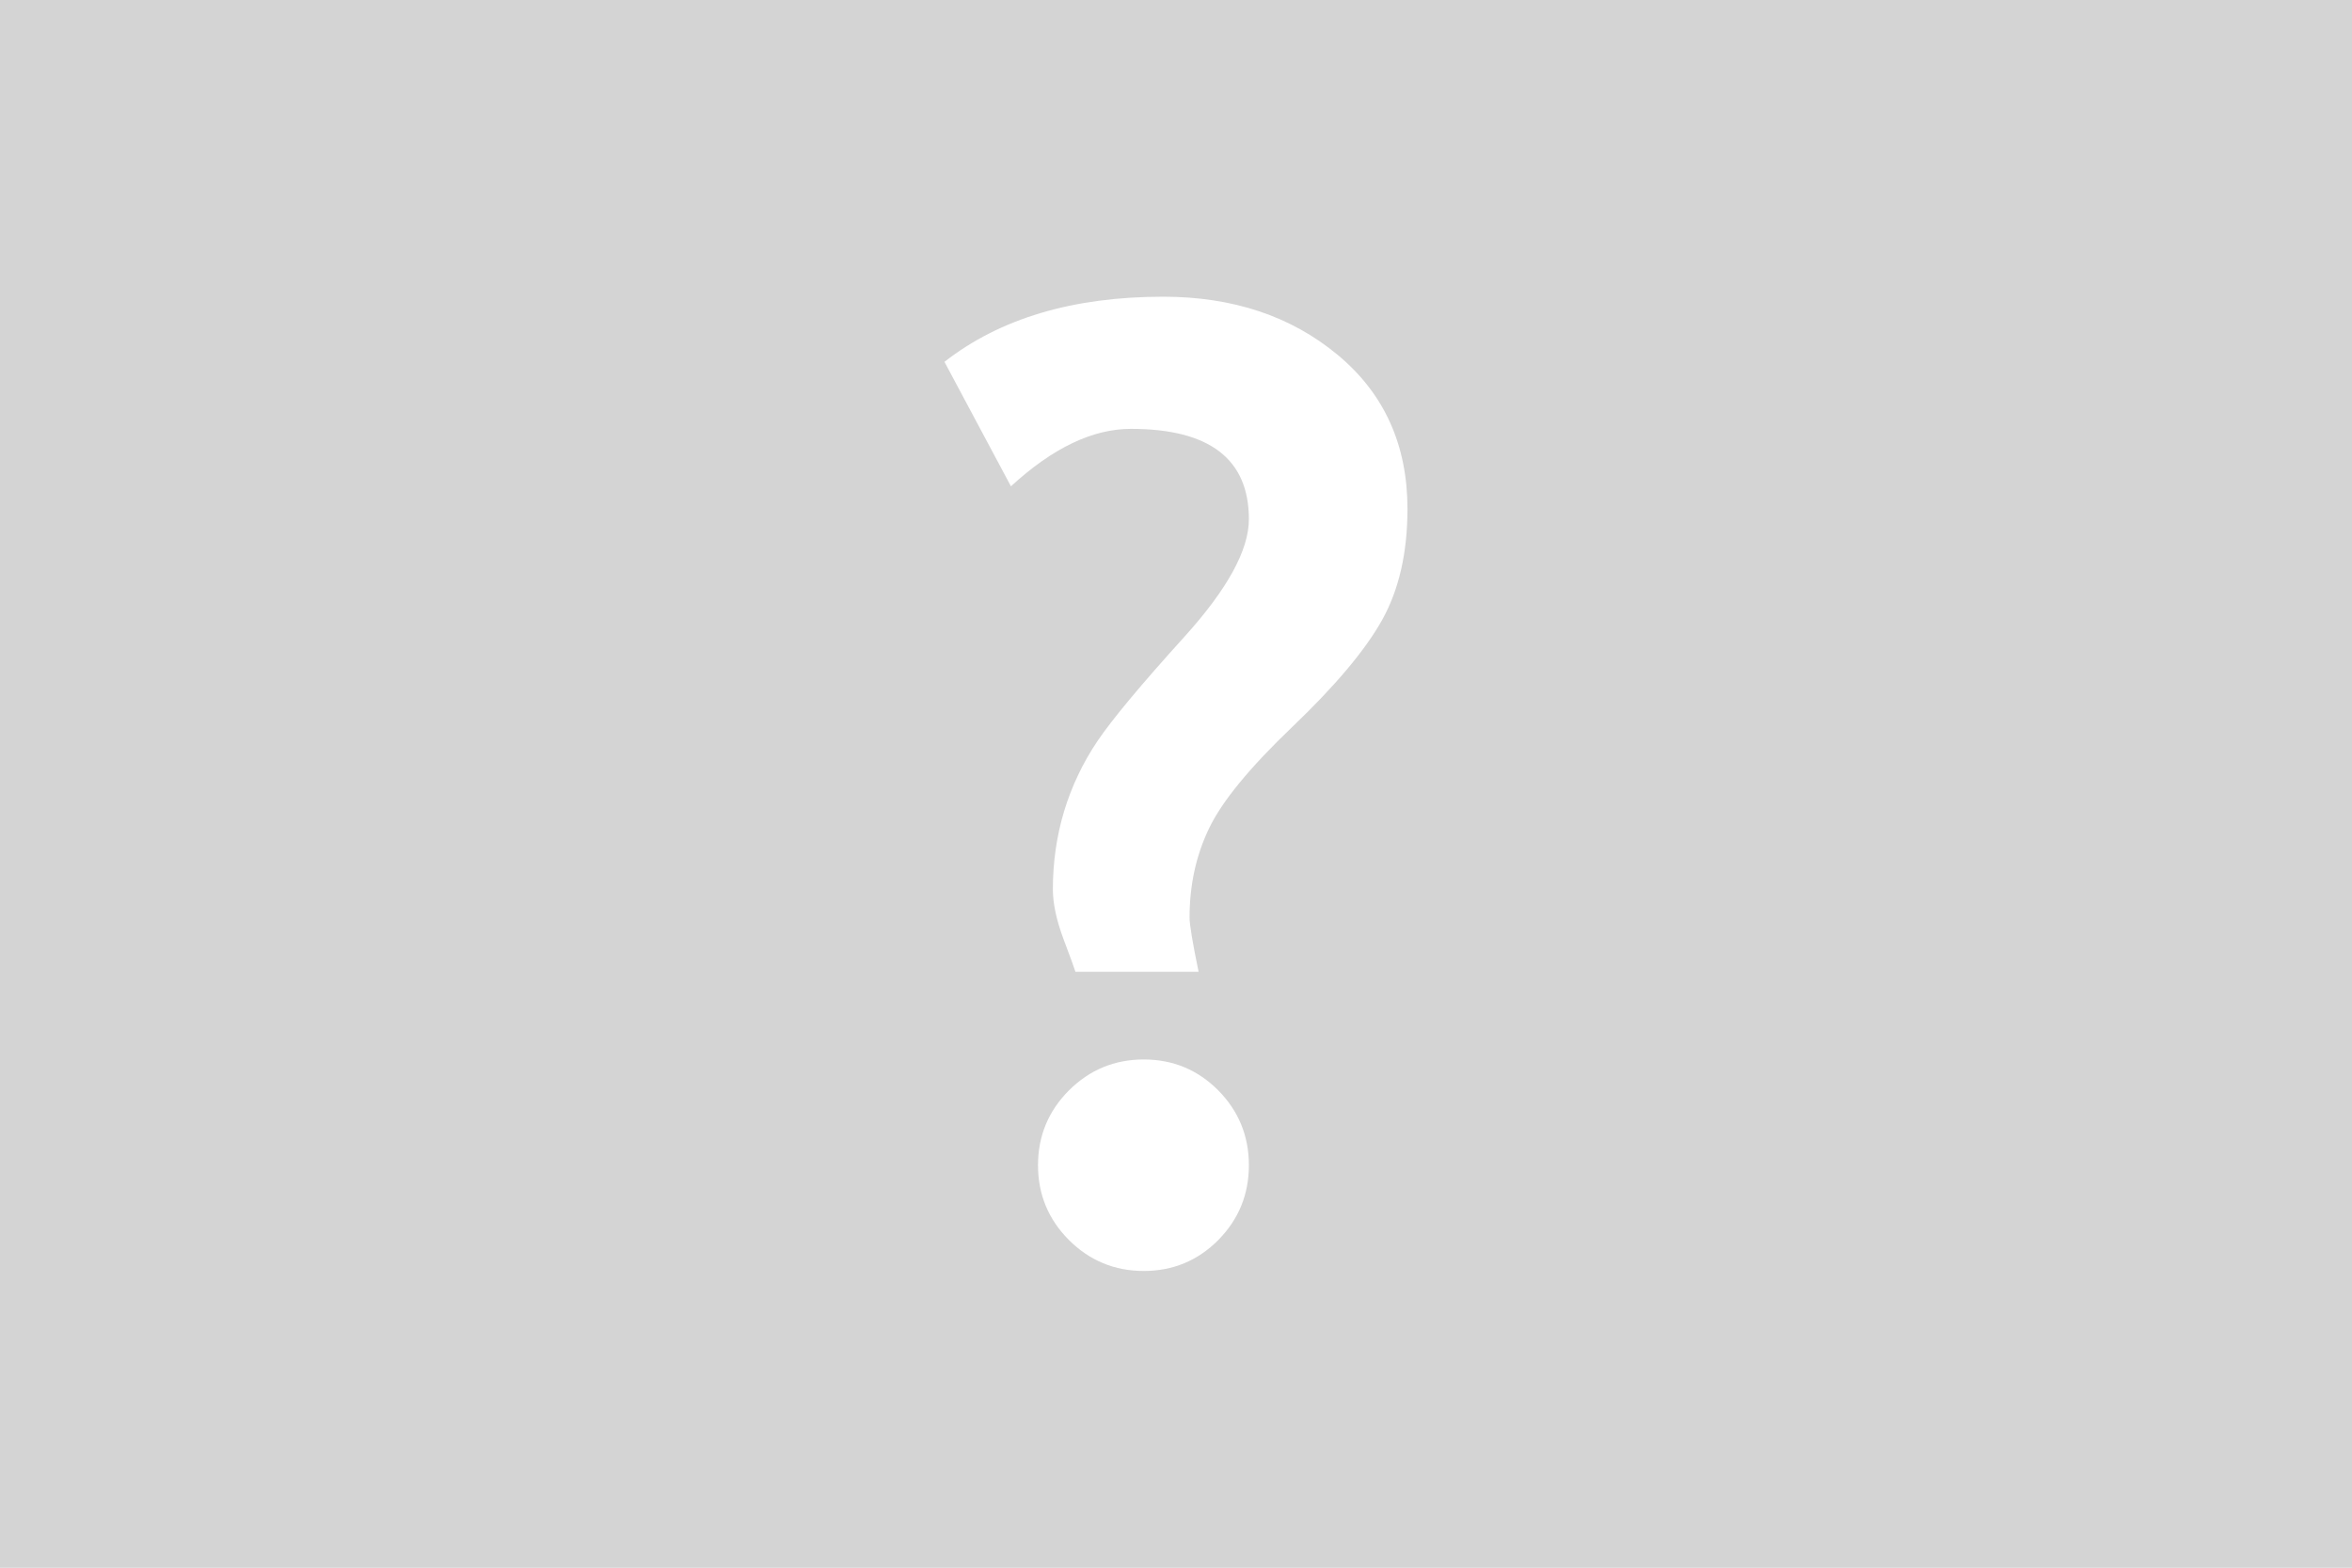
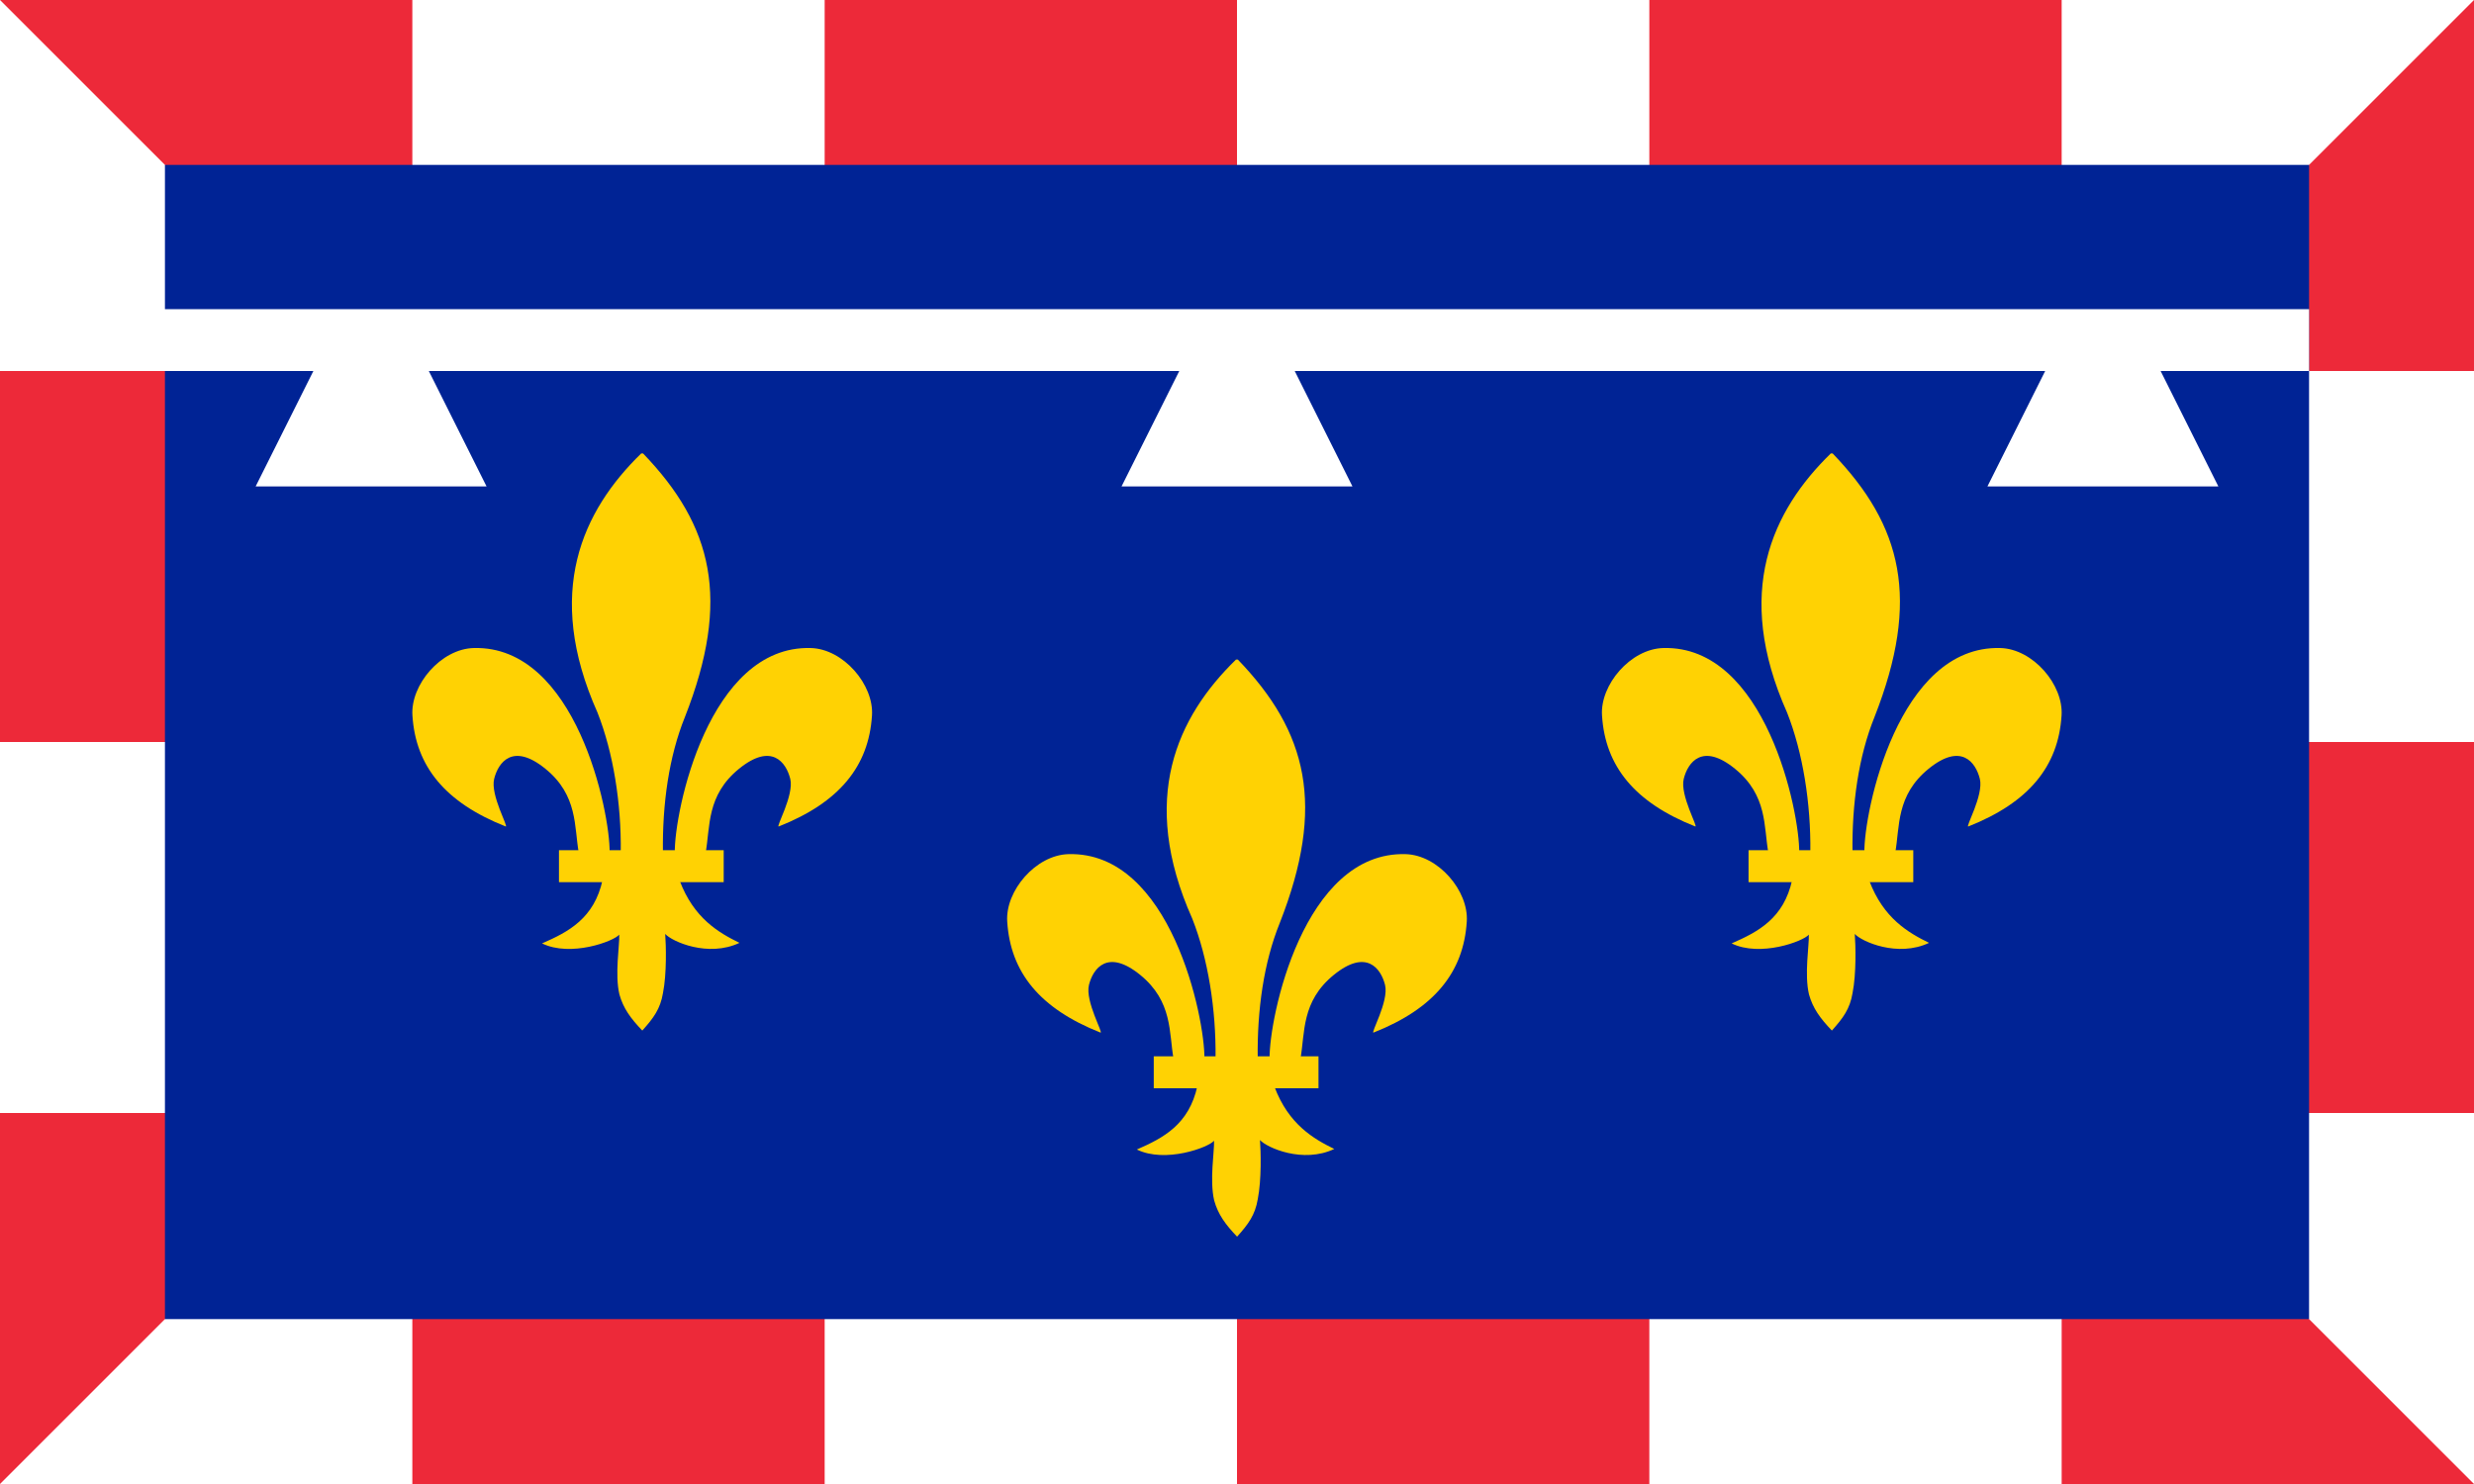
- <svg xmlns="http://www.w3.org/2000/svg" version="1.0" width="225" height="150" id="svg2">
-   <defs id="defs5" />
-   <rect x="0" y="0" width="225" height="150" style="fill:#d4d4d4" id="rect1310" />
-   <path d="M 64.256,62.075 L 63.137,62.075 C 63.129,62.048 63.093,61.948 63.028,61.776 C 62.964,61.604 62.932,61.454 62.932,61.325 C 62.932,61.079 62.966,60.843 63.034,60.616 C 63.103,60.39 63.203,60.178 63.336,59.98 C 63.469,59.783 63.731,59.468 64.124,59.034 C 64.517,58.6 64.713,58.243 64.713,57.962 C 64.713,57.415 64.355,57.141 63.641,57.141 C 63.293,57.141 62.93,57.315 62.551,57.663 L 61.947,56.532 C 62.451,56.138 63.113,55.94 63.934,55.94 C 64.566,55.94 65.095,56.116 65.519,56.468 C 65.942,56.819 66.154,57.286 66.154,57.868 C 66.154,58.266 66.077,58.603 65.923,58.879 C 65.769,59.154 65.497,59.477 65.108,59.849 C 64.72,60.22 64.467,60.528 64.35,60.774 C 64.232,61.02 64.174,61.29 64.174,61.583 C 64.174,61.645 64.201,61.809 64.256,62.075 L 64.256,62.075 z M 63.758,62.872 C 64.023,62.872 64.249,62.966 64.435,63.153 C 64.62,63.341 64.713,63.567 64.713,63.833 C 64.713,64.099 64.62,64.325 64.435,64.513 C 64.249,64.7 64.023,64.794 63.758,64.794 C 63.492,64.794 63.266,64.7 63.078,64.513 C 62.891,64.325 62.797,64.099 62.797,63.833 C 62.797,63.567 62.891,63.341 63.078,63.153 C 63.266,62.966 63.492,62.872 63.758,62.872 L 63.758,62.872 z " transform="matrix(10.52848,0,0,10.52848,-561.8574,-560.5734)" style="font-size:12px;font-style:normal;font-variant:normal;font-weight:bold;font-stretch:normal;text-align:start;line-height:125%;writing-mode:lr-tb;text-anchor:start;fill:white;font-family:Trebuchet MS" id="flowRoot1875" />
+ <svg xmlns="http://www.w3.org/2000/svg" xmlns:xlink="http://www.w3.org/1999/xlink" width="600" height="360">
+   <rect width="600" height="360" fill="#fff" />
+   <g fill="#ed2939">
+     <path d="M40,40 0,0H100V360H200V0H300V360H400V0H500V360H600L560,320z" />
+     <path d="M40,320 0,360V270H600V180H0V90H600V0L560,40z" />
+   </g>
+   <rect x="40" y="40" width="520" height="280" fill="#002395" />
+   <g fill="#fff">
+     <rect width="560" height="15" y="75" />
+     <path id="t" d="M90,80 76,90 62,118H118L104,90z" />
+     <use xlink:href="#t" x="210" />
+     <use xlink:href="#t" x="420" />
+   </g>
+   <g id="fleur" fill="#ffd203">
+     <path d="M188.887,200.48C203.507,194.692 210.704,185.93 211.476,173.561C211.972,166.126 204.553,157.404 196.61,157.203C171.796,156.531 163.5,197 163.65,206.877C164.698,206.874 169.859,206.771 171.14,206.821C172.271,200.583 171.3,192.941 179.229,186.497C187.157,180.052 190.663,184.963 191.654,188.929C192.645,192.894 187.994,200.883 188.887,200.48z" />
+     <path d="M122.613,200.48C107.993,194.691 100.796,185.93 100.024,173.561C99.528,166.126 106.947,157.404 114.89,157.203C139.704,156.531 148,197 147.85,206.877C146.802,206.874 141.641,206.771 140.36,206.821C139.229,200.583 140.2,192.941 132.271,186.497C124.343,180.052 120.837,184.963 119.846,188.929C118.855,192.894 123.506,200.883 122.613,200.48z" />
+     <path d="M155.956,110C172.817,127.538 177.345,145.375 166.103,173.948C162.247,183.491 160.615,194.943 160.773,206.846C159.141,206.884 152.193,206.804 150.547,206.687C150.692,194.929 148.743,182.554 144.901,172.852C131.882,143.673 141.265,123.88 155.509,110L155.733,110z" />
+     <path d="M164.814,213.585C168.266,222.801 174.359,226.284 179.34,228.725C171.749,232.32 162.975,228.416 161.324,226.557C161.525,229.155 161.731,236.178 160.782,240.921C160.14,244.745 158.514,246.949 155.77,250C152.925,247.019 151.166,244.616 150.218,241.229C149.065,236.31 150.284,229.334 150.183,226.729C148.866,228.349 138.367,232.247 131.458,228.859C137.89,226.055 144.123,222.789 146.152,213.412C146.904,213.459 162.918,213.449 164.814,213.449z" />
+     <rect x="135.562" y="206.25" width="39.951" height="7.75" />
+   </g>
+   <use xlink:href="#fleur" x="144.25" y="50" />
+   <use xlink:href="#fleur" x="288.5" />
</svg>
